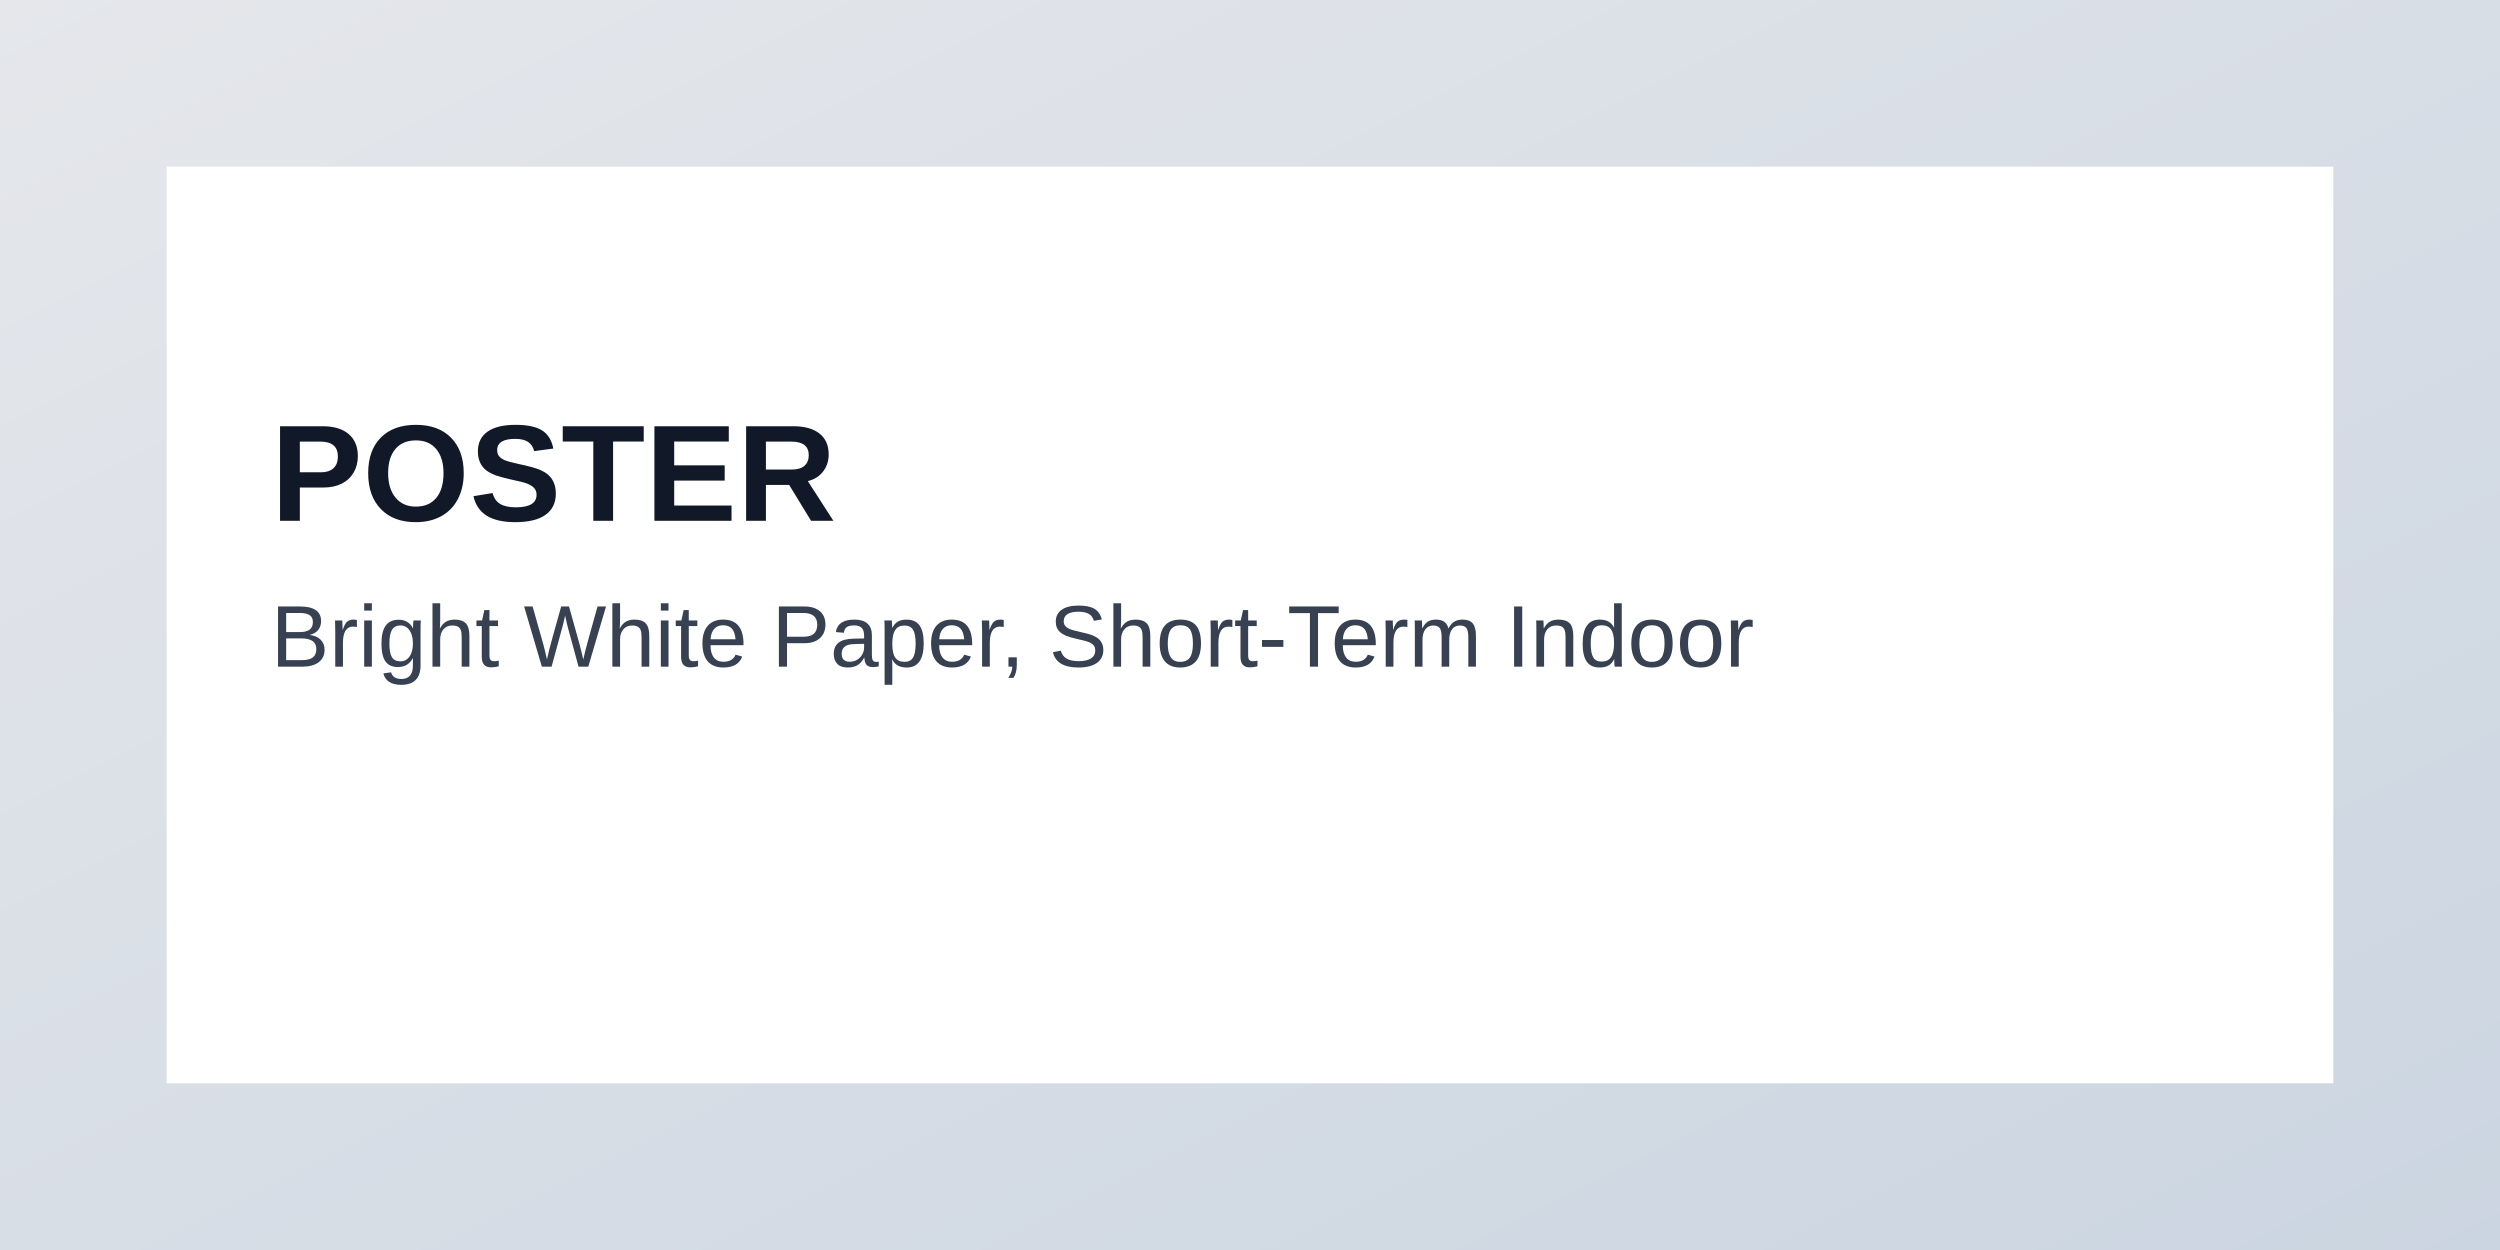
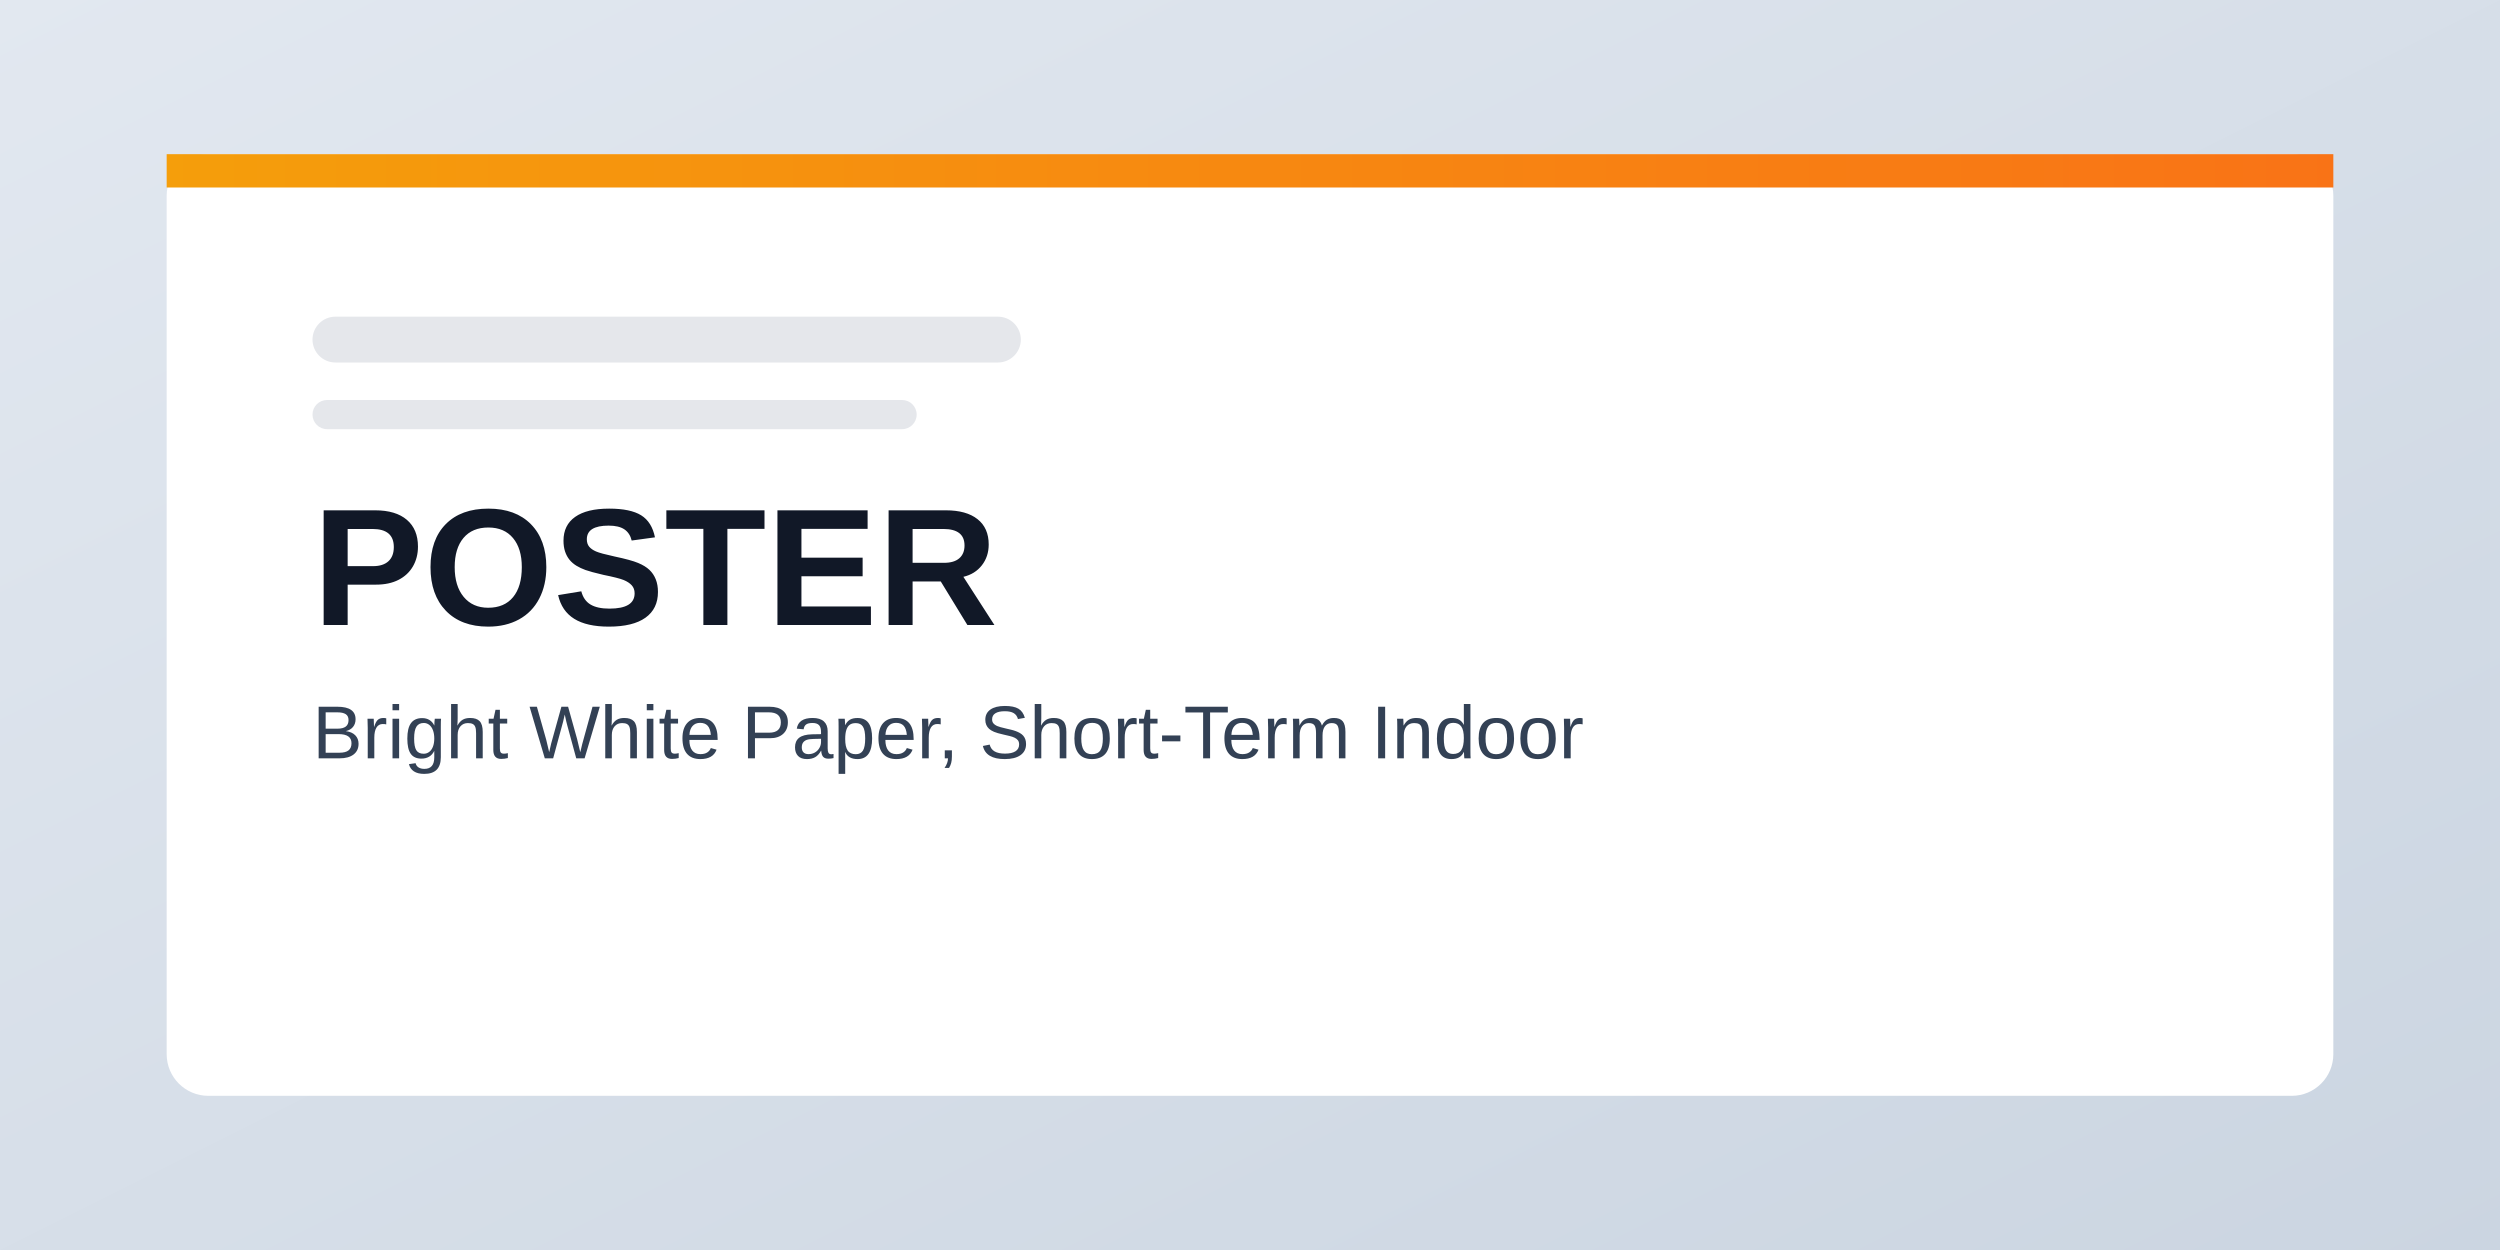
<svg xmlns="http://www.w3.org/2000/svg" viewBox="0 0 1200 600">
  <defs>
    <linearGradient id="bg" x1="0" y1="0" x2="1" y2="1">
-       <stop offset="0" stop-color="#e5e7eb" />
+       <stop offset="0" stop-color="#e2e8f0" />
      <stop offset="1" stop-color="#cbd5e1" />
+     </linearGradient>
+     <linearGradient id="bar" x1="0" y1="0" x2="1" y2="0">
+       <stop offset="0" stop-color="#f59e0b" />
+       <stop offset="1" stop-color="#f97316" />
    </linearGradient>
  </defs>
  <rect width="1200" height="600" fill="url(#bg)" />
-   <rect x="80" y="80" width="1040" height="440" fill="#ffffff" />
-   <text x="130" y="250" fill="#111827" font-size="66" font-family="Arial" font-weight="700">POSTER</text>
-   <text x="130" y="320" fill="#374151" font-size="42" font-family="Arial">Bright White Paper, Short-Term Indoor</text>
+   <rect x="80" y="74" width="1040" height="452" rx="20" fill="#ffffff" />
+   <rect x="80" y="74" width="1040" height="16" fill="url(#bar)" />
+   <rect x="150" y="152" width="340" height="22" rx="11" fill="#e5e7eb" />
+   <rect x="150" y="192" width="290" height="14" rx="7" fill="#e5e7eb" />
+   <text x="150" y="300" fill="#111827" font-size="80" font-family="Arial" font-weight="800">POSTER</text>
+   <text x="150" y="364" fill="#334155" font-size="36" font-family="Arial">Bright White Paper, Short-Term Indoor</text>
</svg>
